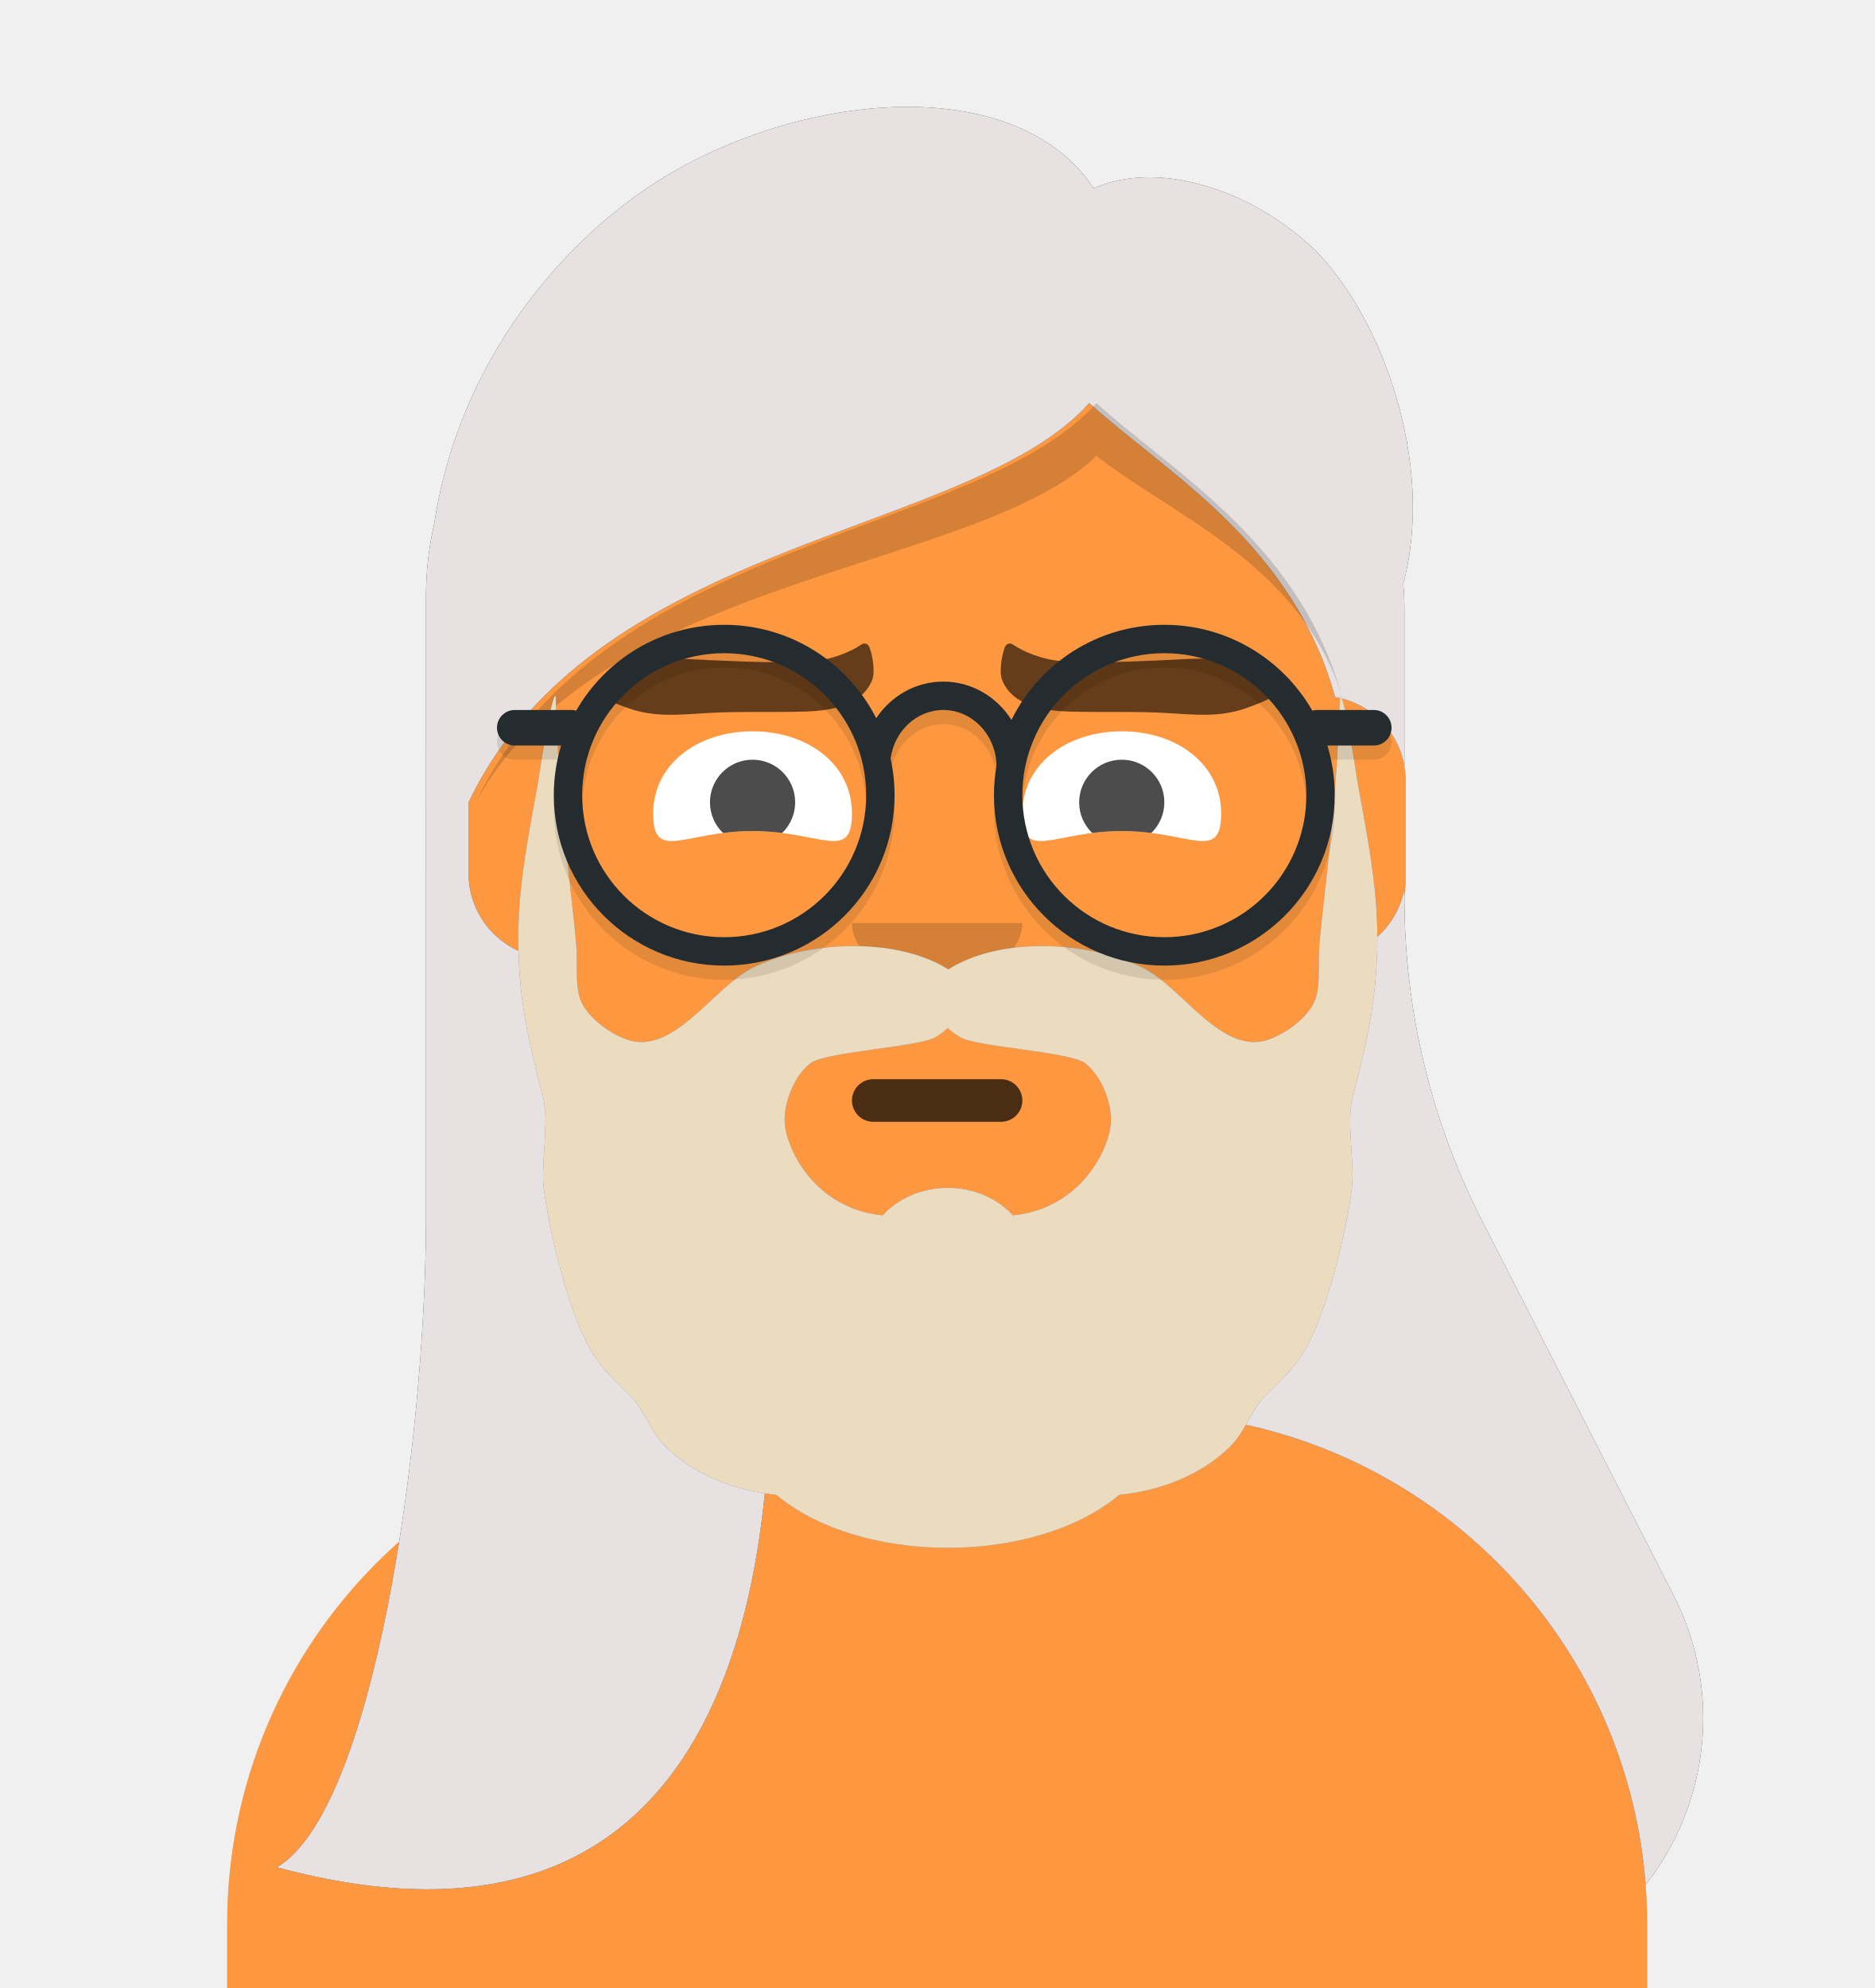
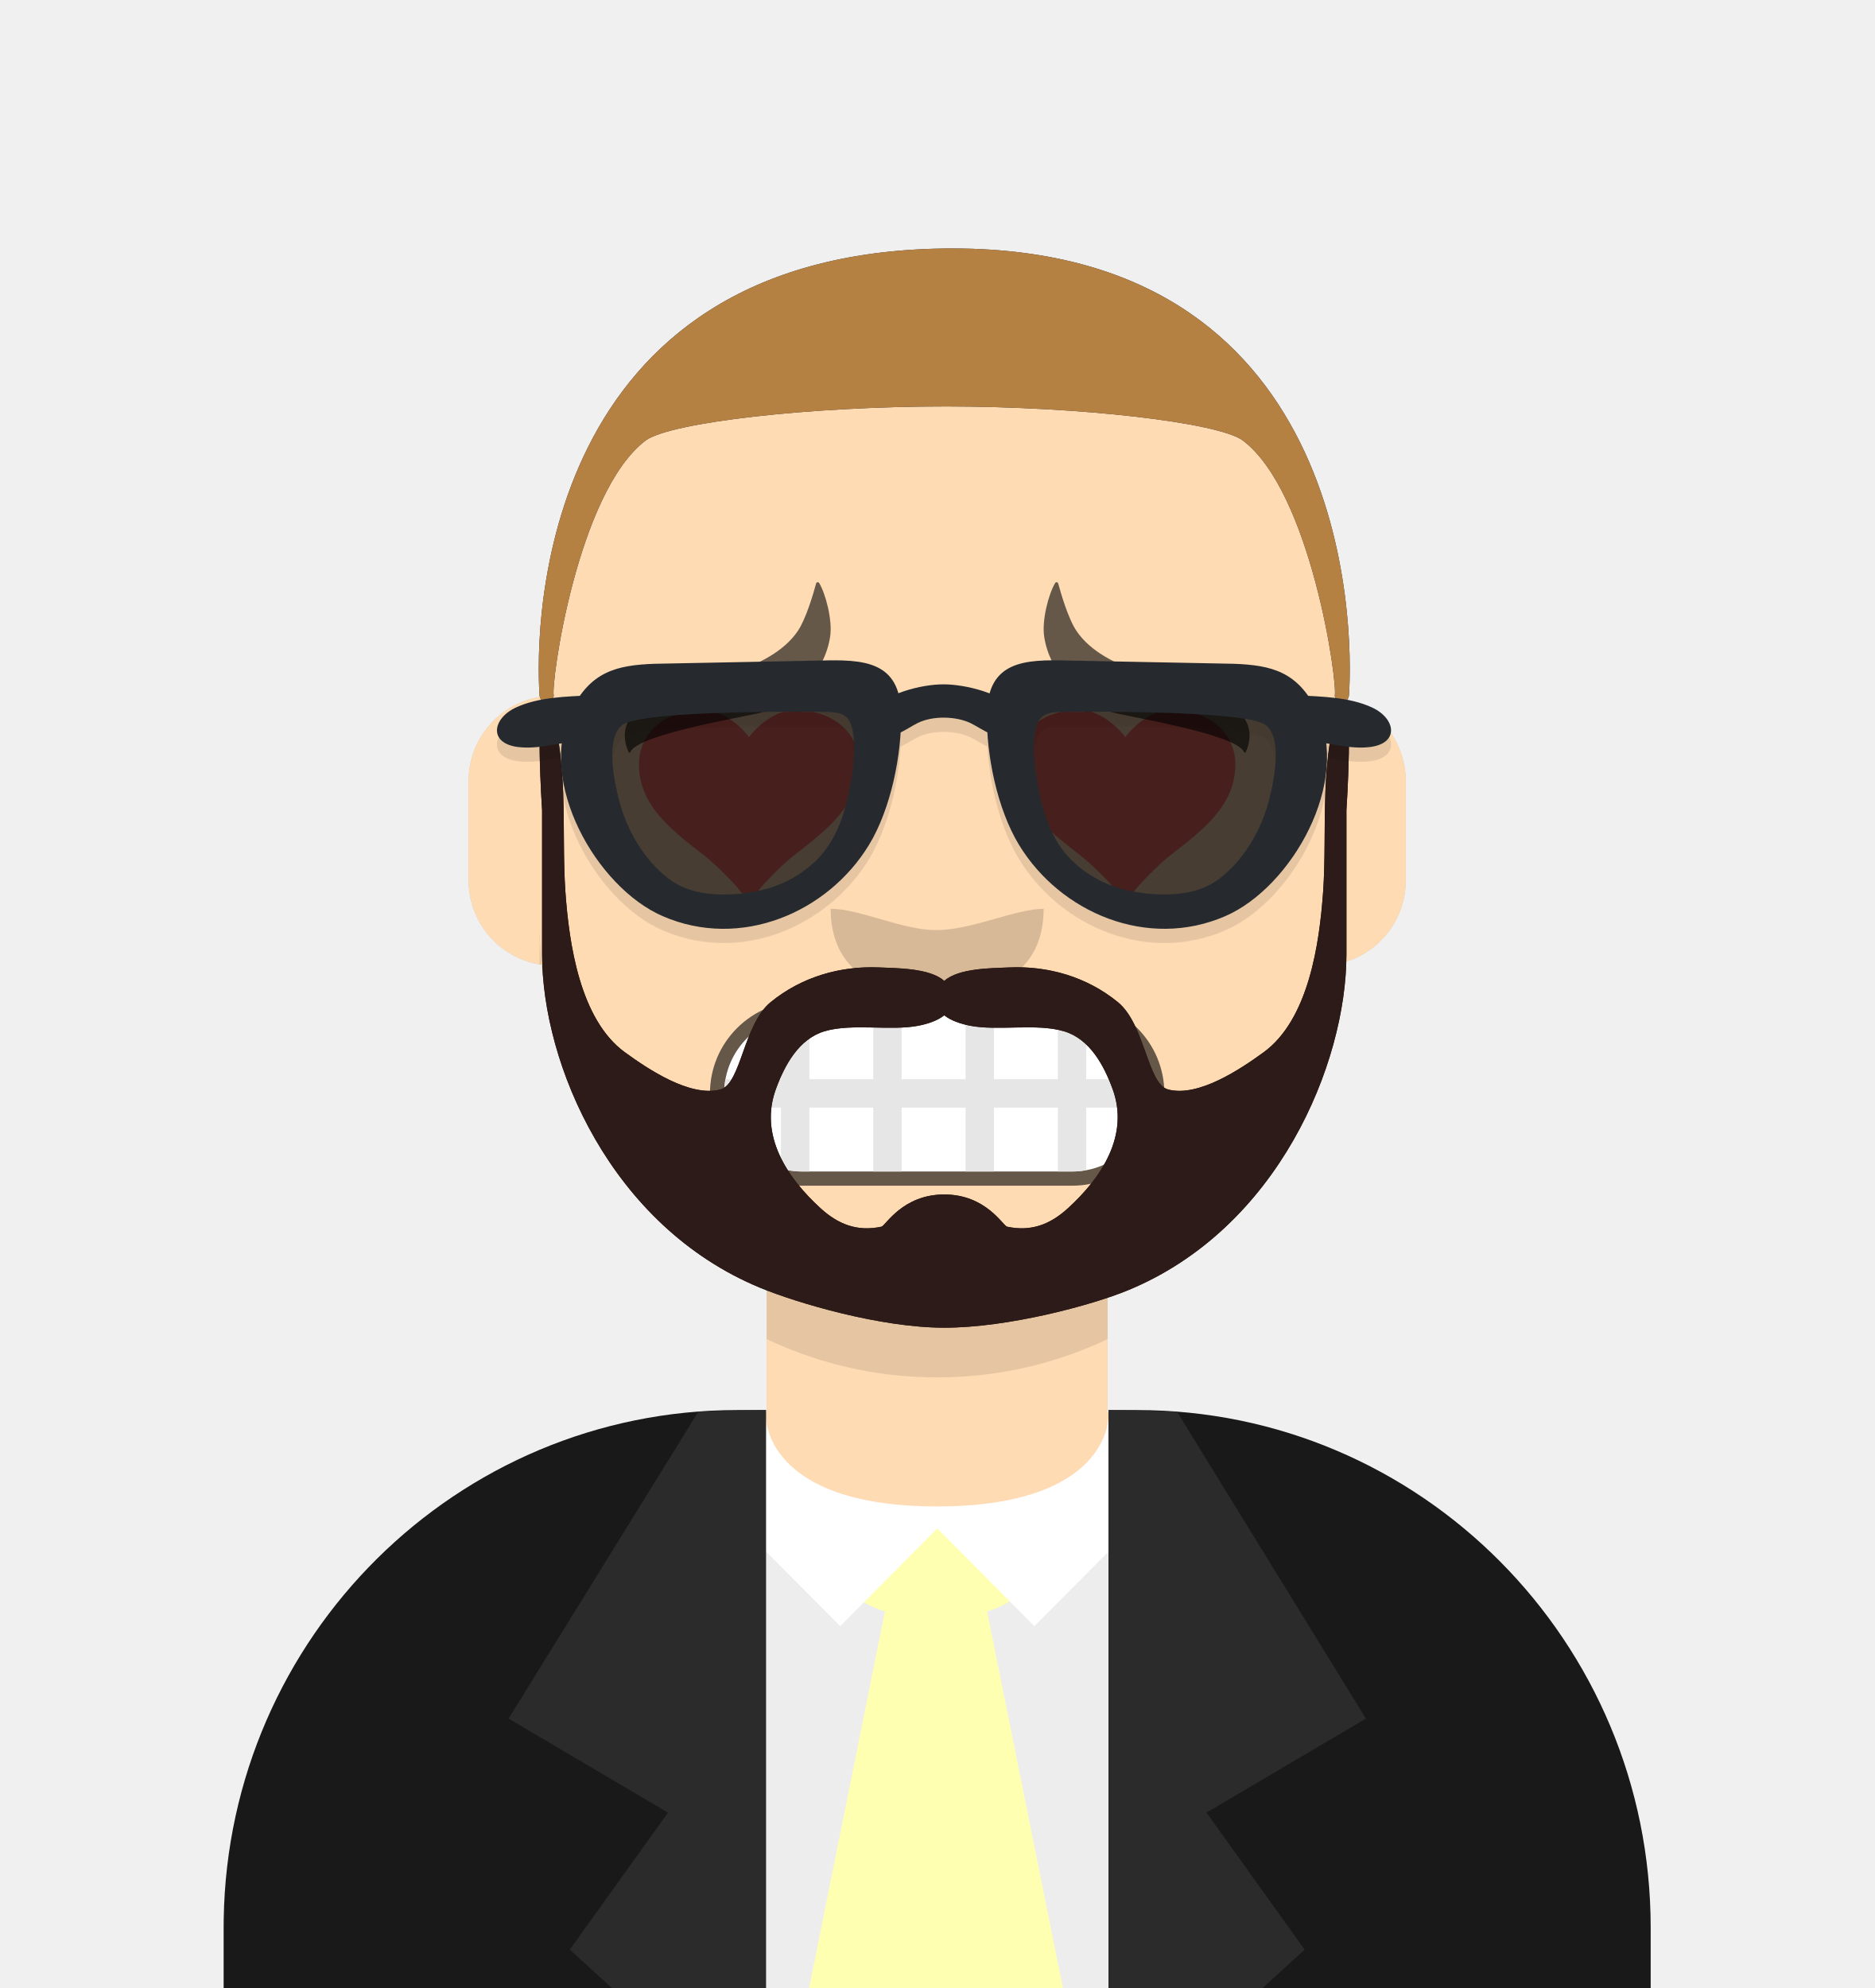
- <svg xmlns="http://www.w3.org/2000/svg" xmlns:xlink="http://www.w3.org/1999/xlink" width="264px" height="280px" viewBox="0 0 264 280" version="1.1">
+ <svg xmlns="http://www.w3.org/2000/svg" xmlns:ns2="http://design.blush" xmlns:xlink="http://www.w3.org/1999/xlink" width="264px" height="280px" viewBox="0 0 264 280" version="1.1">
  <defs>
    <path d="M100,0 C130.928,-5.68137151e-15 156,25.072 156,56 L156.001,62.166 C161.676,63.119 166,68.054 166,74 L166,88 C166,94.052 161.519,99.058 155.694,99.881 C153.628,119.686 141.238,136.422 124.001,144.61 L124,163 L128,163 C167.765,163 200,195.235 200,235 L200,244 L0,244 L0,235 C-4.86974701e-15,195.235 32.235,163 72,163 L76,163 L76,144.611 C58.763,136.422 46.372,119.687 44.305,99.881 C38.481,99.058 34,94.052 34,88 L34,74 C34,68.054 38.325,63.118 44,62.166 L44,56 C44,25.072 69.072,5.68137151e-15 100,0 Z" id="transparent_path-1" />
    <path d="M83,36.348 C83,52.629 105.162,65.828 132.5,65.828 C159.838,65.828 182,52.629 182,36.348 C182,34.985 181.845,33.645 181.544,32.331 C210.784,41.488 232,68.792 232,101.052 L232,110 L32,110 L32,101.052 C32,68.397 53.739,40.82 83.534,32.002 C83.182,33.421 83,34.871 83,36.348 Z" id="transparent_path-3" />
    <rect id="transparent_path-5" x="0" y="0" width="264" height="280" />
    <path d="M74,0 C114.869,0 148,33.131 148,74 L148,84.148 L148,197.608 C135.525,187.237 119.491,181 102,181 L102,181 L98,181 L98,162.611 C115.531,154.283 128.048,137.115 129.791,116.867 C135.569,116.002 140,111.019 140,105 L140,105 L140,92 C140,87.354 137.359,83.324 133.497,81.33 C132.724,81.05 131.952,80.748 131.181,80.426 C130.795,80.32 130.401,80.233 130,80.166 L130,80.166 L130,79.917 C117.224,74.234 104.878,63.071 96.11,47.885 C93.175,42.801 90.831,37.595 89.066,32.397 C80.431,42.941 67.745,53.602 52.342,62.495 C42.778,68.017 33.147,72.291 24,75.266 L24,137.247 C29.602,148.318 38.773,157.278 50,162.611 L50,162.611 L50,181 L46,181 C38.327,181 30.935,182.2 24,184.423 L24,230 C24,244.106 13.569,255.776 0,257.716 L0,74 C0,33.131 33.131,0 74,0 Z" id="transparent_path-7" />
  </defs>
  <g id="transparent_Avataaar/Default" stroke="none" stroke-width="1" fill="none" fill-rule="evenodd">
    <g id="transparent_Body" transform="translate(32, 36)">
      <mask id="transparent_mask-2" fill="white">
        <use xlink:href="#transparent_path-1" />
      </mask>
      <use fill="#D0C6AC" xlink:href="#transparent_path-1" />
-       <g id="transparent_Skin-Color" mask="url(#transparent_mask-2)" fill="#FD9841">
+       <g id="transparent_Skin-Color" mask="url(#transparent_mask-2)" fill="#FFDBB4">
        <g transform="translate(-32, 0)" id="transparent_Color">
          <rect x="0" y="0" width="264" height="244" />
        </g>
      </g>
      <path d="M44,94 C44,124.928 69.072,150 100,150 C130.928,150 156,124.928 156,94 L156,94 L156,102 C156,132.928 130.928,158 100,158 C69.072,158 44,132.928 44,102 Z" id="transparent_Neck-Shadow" fill-opacity="0.1" fill="#000000" mask="url(#transparent_mask-2)" />
    </g>
    <g id="transparent_Clothing" transform="translate(0, 170)">
-             
+       <g id="shirt_wick_Clothing/Shirt Wick" stroke="none" stroke-width="1" fill="none" fill-rule="evenodd">
+         <g id="shirt_wick_Wick-suit" transform="translate(31.5, 28.6)">
+           <path d="M124.38,3.001 L128.36,3.001 C167.926,3.001 200,34.435 200,73.212 L200,81.988 L1,81.988 L1,73.212 L1.01,72.05 C1.642,33.81 33.47,3.001 72.64,3.001 L76.62,3.001 C76.62,3.001 76.424,15.113 100.492,15.113 C124.56,15.113 124.38,3.001 124.38,3.001" id="shirt_wick_Fill-1" fill="#EDEDED" />
+           <path d="M118.325,81.988 L107.53,28.367 C111.541,27.077 114.229,24.748 114.229,22.08 C114.229,18.016 108.007,14.72 100.334,14.72 C92.66,14.72 86.439,18.016 86.439,22.08 C86.439,24.748 89.127,27.077 93.138,28.367 L82.344,81.988 L118.325,81.988 Z" id="shirt_wick_Fabric-Color" fill="#FFFFB1" ns2:color="Top-500" />
+           <path d="M86.846,30.44 L100.52,16.669 L114.194,30.44 L142.147,2.288 C137.77,1.454 133.258,1 128.639,1 L124.619,1 C124.619,1 124.801,13.573 100.491,13.573 C76.181,13.573 76.38,1 76.38,1 L72.36,1 C67.753,1 63.253,1.45 58.885,2.28 L86.846,30.44 Z" id="shirt_wick_Fill-7" fill="#FFF" />
+           <path d="M128.64,0.001 L124.641,0.001 L124.641,81.988 L201,81.988 L201,72.879 C201,32.629 168.604,0.001 128.64,0.001" id="shirt_wick_Fill-9" fill="#191919" />
+           <path d="M76.38,0.001 L72.36,0.001 C32.796,0.001 0.649,31.98 0.009,71.673 L0,72.879 L0,81.988 L76.38,81.988 L76.38,0.001 Z" id="shirt_wick_Fill-12" fill="#191919" />
+           <path d="M66.874,0.206 L40.133,43.457 L62.585,56.695 L48.758,75.998 L55.328,81.988 L76.38,81.988 L76.38,0.001 C76.38,0.001 73.265,0.043 66.874,0.206" id="shirt_wick_Fill-15" fill="#2B2B2B" />
+           <path d="M134.28,0.225 L160.887,43.458 L138.436,56.694 L152.264,75.998 L145.691,81.988 L124.64,81.987 L124.64,-0.001 C124.64,-0.001 127.889,0.062 134.28,0.225" id="shirt_wick_Fill-18" fill="#2B2B2B" />
        </g>
+       </g>
+     </g>
    <g id="transparent_Face" transform="translate(76, 82)" fill="#000000">
      <g id="transparent_Mouth" transform="translate(2, 52)">
-         <g id="serious_Mouth/Serious" stroke="none" stroke-width="1" fill="none" fill-rule="evenodd" fill-opacity="0.7">
-           <rect id="serious_Why-so-serious?" fill="#000000" x="42" y="18" width="24" height="6" rx="3" />
+         <defs>
+           <rect id="grimace_path-1" x="24" y="9" width="60" height="22" rx="11" />
+         </defs>
+         <g id="grimace_Mouth/Grimace" stroke="none" stroke-width="1" fill="none" fill-rule="evenodd">
+           <rect id="grimace_Mouth" fill-opacity="0.6" fill="#000000" x="22" y="7" width="64" height="26" rx="13" />
+           <mask id="grimace_mask-2" fill="white">
+             <use xlink:href="#grimace_path-1" />
+           </mask>
+           <use id="grimace_Mouth" fill="#FFFFFF" xlink:href="#grimace_path-1" />
+           <path d="M36,6 L35.999,17.999 L44.999,17.999 L45,6 L49,6 L48.999,17.999 L57.999,17.999 L58,6 L62,6 L61.999,17.999 L70.999,17.999 L71,6 L75,6 L74.999,17.999 L83.867,18 L83.867,22 L74.999,21.999 L75,34 L71,34 L70.999,21.999 L61.999,21.999 L62,34 L58,34 L57.999,21.999 L48.999,21.999 L49,34 L45,34 L44.999,21.999 L35.999,21.999 L36,34 L32,34 L31.999,21.999 L24,22 L24,18 L31.999,17.999 L32,6 L36,6 Z" id="grimace_Grimace-Teeth" fill="#E6E6E6" mask="url(#grimace_mask-2)" />
        </g>
      </g>
      <g id="transparent_Nose" transform="translate(28, 40)" fill-opacity="0.16">
-         <g id="default_Nose/Default" stroke="none" stroke-width="1" fill="none" fill-rule="evenodd" fill-opacity="0.16">
-           <path d="M16,8 C16,12.418 21.373,16 28,16 L28,16 C34.627,16 40,12.418 40,8" id="default_Nose" fill="#000000" />
+         <g id="wide_Nose/Wide" stroke="none" stroke-width="1" fill="none" fill-rule="evenodd">
+           <path d="M13,6 C13,12.627 16.828,18 28,18 C39.172,18 43,12.627 43,6 C39.036,6 32.897,9 27.838,9 C23.079,9 17.101,6 13,6 Z" id="wide_Nose" fill-opacity=".16" fill="#000" />
        </g>
      </g>
      <g id="transparent_Eyes" transform="translate(0, 8)">
-         <defs>
-           <path d="M14,14.048 C23.61,14.048 28,18.499 28,11.562 C28,4.624 21.732,0 14,0 C6.268,0 0,4.624 0,11.562 C0,18.499 4.39,14.048 14,14.048 Z" id="squint_path-1" />
-           <path d="M14,14.048 C23.61,14.048 28,18.499 28,11.562 C28,4.624 21.732,0 14,0 C6.268,0 0,4.624 0,11.562 C0,18.499 4.39,14.048 14,14.048 Z" id="squint_path-3" />
-         </defs>
-         <g id="squint_Eyes/Squint-😊" stroke="none" stroke-width="1" fill="none" fill-rule="evenodd">
-           <g id="squint_Eye" transform="translate(16, 13)">
-             <mask id="squint_mask-2" fill="white">
-               <use xlink:href="#squint_path-1" />
-             </mask>
-             <use id="squint_The-white-stuff" fill="#FFFFFF" xlink:href="#squint_path-1" />
-             <circle fill-opacity="0.7" fill="#000000" mask="url(#squint_mask-2)" cx="14" cy="10" r="6" />
-           </g>
-           <g id="squint_Eye" transform="translate(68, 13)">
-             <mask id="squint_mask-4" fill="white">
-               <use xlink:href="#squint_path-3" />
-             </mask>
-             <use id="squint_Eyeball-Mask" fill="#FFFFFF" xlink:href="#squint_path-3" />
-             <circle fill-opacity="0.7" fill="#000000" mask="url(#squint_mask-4)" cx="14" cy="10" r="6" />
-           </g>
+         <g id="heart_Eyes/Hearts-😍" stroke="none" stroke-width="1" fill="none" fill-rule="evenodd" fill-opacity="0.8">
+           <path d="M35.958,10 C33.407,10 30.884,11.98 29.5,13.821 C28.111,11.98 25.593,10 23.042,10 C17.552,10 14,13.334 14,17.641 C14,23.371 18.412,26.771 23.042,30.377 C24.695,31.613 27.822,34.778 28.208,35.471 C28.594,36.164 30.314,36.189 30.792,35.471 C31.269,34.753 34.302,31.613 35.958,30.377 C40.585,26.771 45,23.371 45,17.641 C45,13.334 41.448,10 35.958,10 Z" id="heart_Heart" fill="#FF5353" fill-rule="nonzero" />
+           <path d="M88.958,10 C86.407,10 83.884,11.98 82.5,13.821 C81.111,11.98 78.593,10 76.042,10 C70.552,10 67,13.334 67,17.641 C67,23.371 71.412,26.771 76.042,30.377 C77.695,31.613 80.822,34.778 81.208,35.471 C81.594,36.164 83.314,36.189 83.792,35.471 C84.269,34.753 87.302,31.613 88.958,30.377 C93.585,26.771 98,23.371 98,17.641 C98,13.334 94.448,10 88.958,10 Z" id="heart_Heart" fill="#FF5353" fill-rule="nonzero" />
        </g>
      </g>
      <g id="transparent_Eyebrow" fill-opacity="0.6">
-         <g id="flat_natural_Eyebrow/Natural/Flat-Natural" stroke="none" stroke-width="1" fill="none" fill-rule="evenodd" fill-opacity="0.6">
-           <path d="M38.569,10.702 C33.587,11.238 28.655,11.134 23.656,11.101 C19.823,11.076 15.92,10.689 12.325,12.509 C11.636,12.857 7.877,14.945 8.003,16.011 C8.104,16.863 12.013,18.064 12.717,18.284 C16.428,19.445 19.924,18.928 23.687,18.57 C28.302,18.132 32.914,18.175 37.532,17.874 C40.642,17.672 45.422,16.977 46.829,13.148 C47.253,11.995 46.815,9.734 46.307,8.506 C46.105,8.018 45.563,7.85 45.169,8.149 C43.756,9.222 40.985,10.443 38.569,10.702" id="flat_natural_Fill-10" fill="#000000" transform="translate(27.5, 13.5) rotate(2) translate(-27.5, -13.5) " />
-           <path d="M95.569,10.702 C90.587,11.238 85.655,11.134 80.656,11.101 C76.823,11.076 72.92,10.689 69.325,12.509 C68.636,12.857 64.877,14.945 65.003,16.011 C65.104,16.863 69.013,18.064 69.717,18.284 C73.428,19.445 76.924,18.928 80.687,18.57 C85.302,18.132 89.914,18.175 94.532,17.874 C97.642,17.672 102.422,16.977 103.829,13.148 C104.253,11.995 103.815,9.734 103.307,8.506 C103.105,8.018 102.563,7.85 102.169,8.149 C100.756,9.222 97.985,10.443 95.569,10.702" id="flat_natural_Fill-10" fill="#000000" transform="translate(84.5, 13.5) scale(-1, 1) rotate(2) translate(-84.5, -13.5) " />
+         <g id="frown_natural_Eyebrow/Natural/Frown-Natural" stroke="none" stroke-width="1" fill="none" fill-rule="evenodd" fill-opacity="0.6">
+           <path d="M36.369,6.876 C34.399,9.781 30.824,11.517 27.632,12.56 C23.689,13.849 9.081,15.939 12.52,23.908 C12.572,24.03 12.739,24.031 12.792,23.91 C13.945,21.265 30.257,18.787 31.765,18.206 C36.21,16.497 40.158,12.715 40.927,7.663 C41.279,5.346 40.29,1.614 39.379,0.113 C39.27,-0.067 39.005,-0.023 38.95,0.182 C38.59,1.513 37.539,5.153 36.369,6.876" id="frown_natural_Fill-5" fill="#000000" />
+           <path d="M95.369,6.876 C93.399,9.781 89.824,11.517 86.632,12.56 C82.689,13.849 68.081,15.939 71.52,23.908 C71.572,24.03 71.739,24.031 71.792,23.91 C72.945,21.265 89.257,18.787 90.765,18.206 C95.21,16.497 99.158,12.715 99.927,7.663 C100.279,5.346 99.29,1.614 98.379,0.113 C98.27,-0.067 98.005,-0.023 97.95,0.182 C97.59,1.513 96.539,5.153 95.369,6.876" id="frown_natural_Fill-5" fill="#000000" transform="translate(85.5, 12) scale(-1, 1) translate(-85.5, -12) " />
        </g>
      </g>
    </g>
    <g id="transparent_Top">
      <defs>
-         <path d="M115.047,11.522 C123.697,7.681 136.518,11.182 146,20 C155.566,29.416 163.201,50.2 158.657,67.207 C158.762,68.471 158.815,69.75 158.815,71.041 L158.815,92.892 C157.934,87.918 153.989,84.003 149,83.166 L149,83 C142.963,61.462 125.227,51.578 114.427,41.775 C97.707,60.484 45.874,60.736 27.545,96.893 L27,98 L27,108 C27,114.019 31.431,119.003 37.209,119.867 C38.952,140.115 51.469,157.283 69,165.611 L68.999,166 C68.999,166 69,166 69,166 C71.93,209.855 62.358,264.797 0,248 C13.642,240.016 20.847,188.781 21.001,157.287 L21,69.046 C21,65.518 21.397,62.082 22.15,58.781 C25.201,38.737 36.773,22.813 50,13 C69.905,-1.76 103.442,-6.018 115.047,11.522 Z M158.815,110.108 L158.815,111.47 C158.815,127.299 162.573,142.901 169.778,156.994 L196.727,209.701 C203.69,223.321 201.645,239.175 192.789,250.471 C189.995,213.661 159.522,184.587 122.135,184.009 L121,184 L117,183.999 L117.001,165.61 C134.531,157.282 147.048,140.115 148.791,119.868 C153.877,119.107 157.921,115.152 158.815,110.108 Z" id="straight_1_path-1" />
+         <path d="M1,64 C1.347,65.488 2.673,65.223 3,64 C2.537,62.446 6.296,35.248 16,28 C19.618,25.483 39.008,23.232 58.313,23.246 C77.409,23.259 96.421,25.511 100,28 C109.704,35.248 113.463,62.446 113,64 C113.327,65.223 114.653,65.488 115,64 C115.719,53.702 115,0.274 58,1 C1,1.726 0.281,53.702 1,64 Z" id="caesar_path-1" />
      </defs>
-       <g id="straight_1_Top/Long-Hair/Straight" stroke="none" stroke-width="1" fill="none" fill-rule="evenodd">
-         <g id="straight_1_Hair" transform="translate(39, 15)">
-           <mask id="straight_1_mask-2" fill="white">
-             <use xlink:href="#straight_1_path-1" />
+       <g id="caesar_Top/Short-Hair/The-Caesar" stroke="none" stroke-width="1" fill="none" fill-rule="evenodd">
+         <g id="caesar_Facial-Hair" transform="translate(49, 72)">
+           <defs>
+             <path d="M101.428,98.169 C98.915,100.463 96.237,101.494 92.853,100.773 C92.271,100.649 89.896,96.235 84,96.235 C78.103,96.235 75.729,100.649 75.147,100.773 C71.762,101.494 69.085,100.463 66.571,98.169 C61.846,93.856 57.917,87.908 60.278,81.419 C61.508,78.037 63.51,74.324 67.151,73.246 C71.038,72.096 76.497,73.244 80.415,72.458 C81.684,72.204 83.071,71.751 84,71 C84.929,71.751 86.316,72.204 87.585,72.458 C91.503,73.244 96.961,72.096 100.849,73.246 C104.49,74.324 106.491,78.037 107.722,81.419 C110.083,87.908 106.154,93.856 101.428,98.169 M140.081,26 C136.671,34.4 137.988,44.858 137.357,53.676 C136.844,60.843 135.337,71.586 128.973,76.215 C125.718,78.582 119.794,82.56 115.542,81.45 C112.615,80.686 112.302,72.29 108.455,69.147 C104.092,65.582 98.643,64.016 93.149,64.258 C90.779,64.362 85.984,64.337 84,66.16 C82.016,64.337 77.222,64.362 74.851,64.258 C69.357,64.016 63.908,65.582 59.545,69.147 C55.698,72.29 55.386,80.686 52.458,81.45 C48.206,82.56 42.282,78.582 39.027,76.215 C32.662,71.586 31.156,60.843 30.643,53.676 C30.012,44.858 31.329,34.4 27.919,26 C26.26,26 27.354,42.129 27.354,42.129 L27.354,62.485 C27.386,77.773 36.935,100.655 58.108,109.393 C63.286,111.53 75.015,115 84,115 C92.985,115 104.714,111.86 109.892,109.723 C131.065,100.986 140.614,77.773 140.646,62.485 L140.646,42.129 C140.646,42.129 141.74,26 140.081,26" id="beard_light_path-1" />
+           </defs>
+           <g id="beard_light_Facial-Hair/Beard-Light" stroke="none" stroke-width="1" fill="none" fill-rule="evenodd">
+             <mask id="beard_light_mask-2" fill="white">
+               <use xlink:href="#beard_light_path-1" />
+             </mask>
+             <use id="beard_light_Lite-Beard" fill="#331B0C" xlink:href="#beard_light_path-1" />
+             <g id="beard_light_Facial-Hair-Color" mask="url(#beard_light_mask-2)" fill="#2C1B18">
+               <rect id="beard_light_Color" x="0" y="0" width="168" height="152" />
+             </g>
+           </g>
+         </g>
+         <g id="caesar_Hair" transform="translate(75, 34)">
+           <mask id="caesar_mask-2" fill="white">
+             <use xlink:href="#caesar_path-1" />
          </mask>
-           <use fill="#272C2E" xlink:href="#straight_1_path-1" />
-           <g id="straight_1_Hair-Color" mask="url(#straight_1_mask-2)" fill="#E8E1E1">
-             <g transform="translate(-39, -15)" id="straight_1_Color">
+           <use id="caesar_Caesar" fill="#28354B" xlink:href="#caesar_path-1" />
+           <g id="caesar_Hair-Color" mask="url(#caesar_mask-2)" fill="#B58143">
+             <g transform="translate(-74, -34)" id="caesar_Color">
              <rect x="0" y="0" width="264" height="280" />
            </g>
          </g>
        </g>
-         <path d="M188.685,96.921 L188.952,97.836 L188.761,97.268 C182.509,79.124 165.091,72.606 154.43,64.208 C137.535,80.607 84.823,80.665 67,113 C84.823,75.738 137.539,75.673 154.432,56.775 C165.044,66.413 182.367,76.129 188.685,96.921 Z M188.952,97.836 L188.959,97.857 L189,98 L189,98 L188.952,97.836 Z" id="straight_1_Shadow" fill-opacity="0.16" fill="#000000" />
-         <g id="straight_1_Facial-Hair" transform="translate(49, 72)">
+         <g id="caesar_Accessory" transform="translate(62, 85)">
          <defs>
-             <path d="M65.18,77.737 C67.363,76.105 80.407,75.479 82.758,74.089 C83.492,73.655 84.061,73.216 84.5,72.78 C84.939,73.216 85.509,73.655 86.242,74.089 C88.593,75.479 101.637,76.105 103.82,77.737 C106.03,79.391 107.644,83.185 107.467,86.151 C107.255,89.71 103.361,98.203 93.672,99.181 C91.558,96.828 88.237,95.31 84.5,95.31 C80.763,95.31 77.442,96.828 75.328,99.181 C65.639,98.203 61.745,89.71 61.533,86.151 C61.357,83.185 62.97,79.391 65.18,77.737 M103.142,94.906 C103.143,94.906 103.145,94.905 103.146,94.905 C103.144,94.905 103.143,94.906 103.142,94.906 M65.845,94.901 C65.849,94.903 65.857,94.906 65.862,94.908 C65.857,94.906 65.851,94.903 65.845,94.901 M144.863,55.985 C144.474,50.03 143.278,44.152 142.234,38.286 C141.953,36.707 140.424,26 139.735,26 C139.502,35.109 138.702,44.08 137.67,53.139 C137.361,55.848 137.038,58.556 136.825,61.274 C136.654,63.47 136.96,66.122 136.428,68.246 C135.749,70.952 132.348,73.478 129.703,74.411 C123.103,76.737 117.598,67.108 111.961,64.291 C104.643,60.635 92.064,59.764 84.582,64.53 C76.936,59.764 64.357,60.635 57.039,64.291 C51.402,67.108 45.897,76.737 39.297,74.411 C36.652,73.478 33.25,70.952 32.572,68.246 C32.04,66.122 32.346,63.47 32.175,61.274 C31.962,58.556 31.639,55.848 31.33,53.139 C30.298,44.08 29.497,35.109 29.265,26 C28.576,26 27.047,36.707 26.766,38.286 C25.722,44.152 24.526,50.03 24.138,55.985 C23.739,62.105 24.215,68.167 25.47,74.163 C26.069,77.028 26.769,79.876 27.519,82.704 C28.353,85.847 27.199,91.966 27.572,95.192 C28.279,101.296 31.154,113.2 34.383,118.451 C35.944,120.989 37.773,122.574 39.816,124.619 C41.783,126.588 42.604,129.64 44.726,131.737 C48.682,135.645 54.446,137.971 60.366,138.543 C65.677,143.05 74.506,146 84.5,146 C94.495,146 103.323,143.05 108.635,138.543 C114.554,137.971 120.318,135.645 124.274,131.737 C126.396,129.64 127.217,126.588 129.184,124.619 C131.226,122.574 133.056,120.989 134.617,118.451 C137.846,113.2 140.721,101.296 141.428,95.192 C141.801,91.966 140.647,85.847 141.481,82.704 C142.232,79.876 142.931,77.028 143.531,74.163 C144.785,68.167 145.261,62.105 144.863,55.985 Z" id="beard_magestic_path-1" />
+             <filter x="-3.2%" y="-10.5%" width="106.3%" height="121.1%" filterUnits="objectBoundingBox" id="sunglasses_filter-1">
+               <feOffset dx="0" dy="2" in="SourceAlpha" result="shadowOffsetOuter1" />
+               <feColorMatrix values="0 0 0 0 0   0 0 0 0 0   0 0 0 0 0  0 0 0 0.1 0" type="matrix" in="shadowOffsetOuter1" result="shadowMatrixOuter1" />
+               <feMerge>
+                 <feMergeNode in="shadowMatrixOuter1" />
+                 <feMergeNode in="SourceGraphic" />
+               </feMerge>
+             </filter>
+             <linearGradient x1="50%" y1="0%" x2="50%" y2="70.506%" id="sunglasses_linearGradient-2">
+               <stop stop-color="#FFFFFF" stop-opacity="0.5" offset="0%" />
+               <stop stop-color="#000000" stop-opacity="0.5" offset="100%" />
+             </linearGradient>
+             <path d="M47.01,6.277 C49.521,6.301 50.708,6.726 51.136,9.392 C51.569,12.092 51.148,15.128 50.648,17.787 C49.886,21.848 48.617,25.826 45.664,28.794 C44.109,30.358 42.212,31.603 40.194,32.454 C39.123,32.906 37.991,33.232 36.86,33.48 C36.529,33.552 33.706,33.948 35.438,33.747 C31.397,34.216 27.013,34.197 23.638,31.579 C19.898,28.678 17.337,24.086 16.211,19.513 C15.552,16.837 14.167,10.437 16.697,8.297 C19.595,5.845 47.01,6.277 47.01,6.277 L47.01,6.277 Z" id="sunglasses_path-3" />
+             <linearGradient x1="50%" y1="0%" x2="50%" y2="100%" id="sunglasses_linearGradient-4">
+               <stop stop-color="#FFFFFF" stop-opacity="0.5" offset="0%" />
+               <stop stop-color="#000000" stop-opacity="0.5" offset="70.506%" />
+             </linearGradient>
+             <path d="M78.919,6.275 C76.408,6.299 75.221,6.724 74.794,9.389 C74.36,12.089 74.782,15.125 75.281,17.784 C76.044,21.845 77.313,25.824 80.265,28.792 C81.821,30.355 83.718,31.601 85.736,32.452 C86.807,32.903 87.939,33.23 89.07,33.477 C89.4,33.549 92.223,33.946 90.492,33.744 C94.533,34.214 98.917,34.195 102.292,31.577 C106.032,28.675 108.593,24.084 109.719,19.511 C110.378,16.834 111.762,10.434 109.233,8.294 C106.335,5.843 78.919,6.275 78.919,6.275 L78.919,6.275 Z" id="sunglasses_path-5" />
          </defs>
-           <g id="beard_magestic_Facial-Hair/Beard-Magestic" stroke="none" stroke-width="1" fill="none" fill-rule="evenodd">
-             <mask id="beard_magestic_mask-2" fill="white">
-               <use xlink:href="#beard_magestic_path-1" />
-             </mask>
-             <use id="beard_magestic_Glorious-Beard" fill="#5E7AA9" xlink:href="#beard_magestic_path-1" />
-             <g id="beard_magestic_Facial-Hair-Color" mask="url(#beard_magestic_mask-2)" fill="#ECDCBF">
-               <rect id="beard_magestic_Color" x="0" y="0" width="168" height="152" />
-             </g>
-           </g>
-         </g>
-         <g id="straight_1_Accessory" transform="translate(62, 85)">
-           <defs>
-             <path d="M102,3 C110.92,3 118.703,7.866 122.84,15.088 C123.05,15.031 123.271,15 123.5,15 L131.5,15 C132.881,15 134,16.119 134,17.5 C134,18.881 132.881,20 131.5,20 L124.963,20 C125.637,22.215 126,24.565 126,27 C126,40.255 115.255,51 102,51 C88.745,51 78,40.255 78,27 C78,25.582 78.123,24.192 78.359,22.841 C78.281,18.461 74.917,15 70.862,15 C67.124,15 63.973,17.942 63.441,21.834 C63.808,23.498 64,25.227 64,27 C64,40.255 53.255,51 40,51 C26.745,51 16,40.255 16,27 C16,24.565 16.363,22.215 17.037,20 L10.5,20 C9.119,20 8,18.881 8,17.5 C8,16.119 9.119,15 10.5,15 L18.5,15 C18.729,15 18.95,15.031 19.16,15.088 C23.297,7.866 31.08,3 40,3 C49.352,3 57.455,8.349 61.416,16.155 C63.493,13.039 66.949,11 70.862,11 C74.875,11 78.407,13.144 80.465,16.395 C84.379,8.459 92.552,3 102,3 Z M40,7 C28.954,7 20,15.954 20,27 C20,38.046 28.954,47 40,47 C51.046,47 60,38.046 60,27 C60,15.954 51.046,7 40,7 Z M102,7 C90.954,7 82,15.954 82,27 C82,38.046 90.954,47 102,47 C113.046,47 122,38.046 122,27 C122,15.954 113.046,7 102,7 Z" id="round_path-1" />
-             <filter x="-0.8%" y="-2.1%" width="101.6%" height="108.3%" filterUnits="objectBoundingBox" id="round_filter-2">
-               <feOffset dx="0" dy="2" in="SourceAlpha" result="shadowOffsetOuter1" />
-               <feColorMatrix values="0 0 0 0 0   0 0 0 0 0   0 0 0 0 0  0 0 0 0.1 0" type="matrix" in="shadowOffsetOuter1" />
-             </filter>
-           </defs>
-           <g id="round_Top/_Resources/Round" stroke="none" stroke-width="1" fill="none" fill-rule="evenodd">
-             <g id="round_Lennon-Glasses">
-               <use fill="black" fill-opacity="1" filter="url(#round_filter-2)" xlink:href="#round_path-1" />
-               <use fill="#252C2F" fill-rule="evenodd" xlink:href="#round_path-1" />
+           <g id="sunglasses_Top/_Resources/Sunglasses" stroke="none" stroke-width="1" fill="none" fill-rule="evenodd">
+             <g id="sunglasses_Sunglasses" filter="url(#sunglasses_filter-1)" transform="translate(8, 8)">
+               <g id="sunglasses_shades">
+                 <use fill-opacity="0.7" fill="#000000" xlink:href="#sunglasses_path-3" />
+                 <use fill="url(#linearGradient-2)" style="mix-blend-mode: screen;" xlink:href="#sunglasses_path-3" />
+               </g>
+               <g id="sunglasses_shades">
+                 <use fill-opacity="0.7" fill="#000000" xlink:href="#sunglasses_path-5" />
+                 <use fill="url(#linearGradient-4)" style="mix-blend-mode: screen;" xlink:href="#sunglasses_path-5" />
+               </g>
+               <g id="sunglasses_Glasses" fill="#252C2F">
+                 <path d="M46.249,7.275 C48.621,7.298 49.742,7.692 50.146,10.165 C50.555,12.671 50.157,15.487 49.685,17.955 C48.965,21.723 47.767,25.415 44.978,28.169 C43.508,29.619 41.717,30.775 39.811,31.564 C38.799,31.983 37.73,32.286 36.661,32.516 C36.349,32.583 33.682,32.95 35.318,32.764 C31.501,33.199 27.36,33.182 24.172,30.753 C20.64,28.06 18.22,23.8 17.157,19.556 C16.534,17.073 15.226,11.134 17.616,9.149 C20.353,6.875 46.249,7.275 46.249,7.275 L46.249,7.275 Z M22.218,0.49 C16.777,0.678 13.147,1.634 10.463,7.069 C5.546,17.03 13.963,31.969 23.352,36.039 C34.329,40.799 46.592,35.532 52.396,26.006 C55.469,20.962 57.022,13.323 56.922,7.504 C56.795,0.076 51.607,-0.13 45.509,0.034 L22.218,0.49 Z" id="sunglasses_Frame" />
+                 <path d="M79.681,7.273 C77.309,7.295 76.188,7.689 75.784,10.163 C75.374,12.668 75.772,15.485 76.244,17.952 C76.965,21.72 78.163,25.412 80.952,28.166 C82.421,29.616 84.213,30.772 86.119,31.562 C87.131,31.981 88.2,32.284 89.268,32.513 C89.581,32.58 92.247,32.948 90.612,32.761 C94.429,33.197 98.57,33.179 101.757,30.75 C105.29,28.058 107.709,23.798 108.773,19.554 C109.396,17.071 110.703,11.132 108.314,9.147 C105.576,6.872 79.681,7.273 79.681,7.273 L79.681,7.273 Z M103.712,0.488 C109.152,0.675 112.783,1.632 115.466,7.067 C120.384,17.028 111.967,31.966 102.577,36.037 C91.6,40.797 79.338,35.529 73.534,26.004 C70.461,20.96 68.907,13.321 69.007,7.501 C69.135,0.074 74.323,-0.132 80.421,0.032 L103.712,0.488 Z" id="sunglasses_Frame" />
+                 <path d="M13.197,4.927 C9.785,5.118 5.886,5.164 2.69,6.639 C-0.695,8.201 -1.218,11.739 3.049,12.226 C4.971,12.446 6.895,12.083 8.787,11.745 C10.337,11.468 12.442,11.558 13.906,10.966 C16.636,9.862 16.46,4.74 13.197,4.927" id="sunglasses_Frame" />
+                 <path d="M112.735,4.927 C116.147,5.118 120.046,5.164 123.242,6.639 C126.626,8.201 127.149,11.739 122.882,12.226 C120.961,12.446 119.037,12.083 117.144,11.745 C115.595,11.468 113.49,11.558 112.025,10.966 C109.296,9.862 109.471,4.74 112.735,4.927" id="sunglasses_Frame" />
+                 <path d="M73.109,7.013 C71.163,4.713 66.091,3.385 62.891,3.385 C59.691,3.385 54.768,4.713 52.822,7.013 C51.841,8.172 51.807,9.724 53.508,10.451 C55.626,11.357 57.517,9.714 59.213,8.855 C61.381,7.757 64.712,7.877 66.719,8.855 C68.427,9.688 70.305,11.357 72.423,10.451 C74.124,9.724 74.091,8.172 73.109,7.013" id="sunglasses_Frame" />
+               </g>
            </g>
          </g>
        </g>
      </g>
    </g>
  </g>
</svg>
